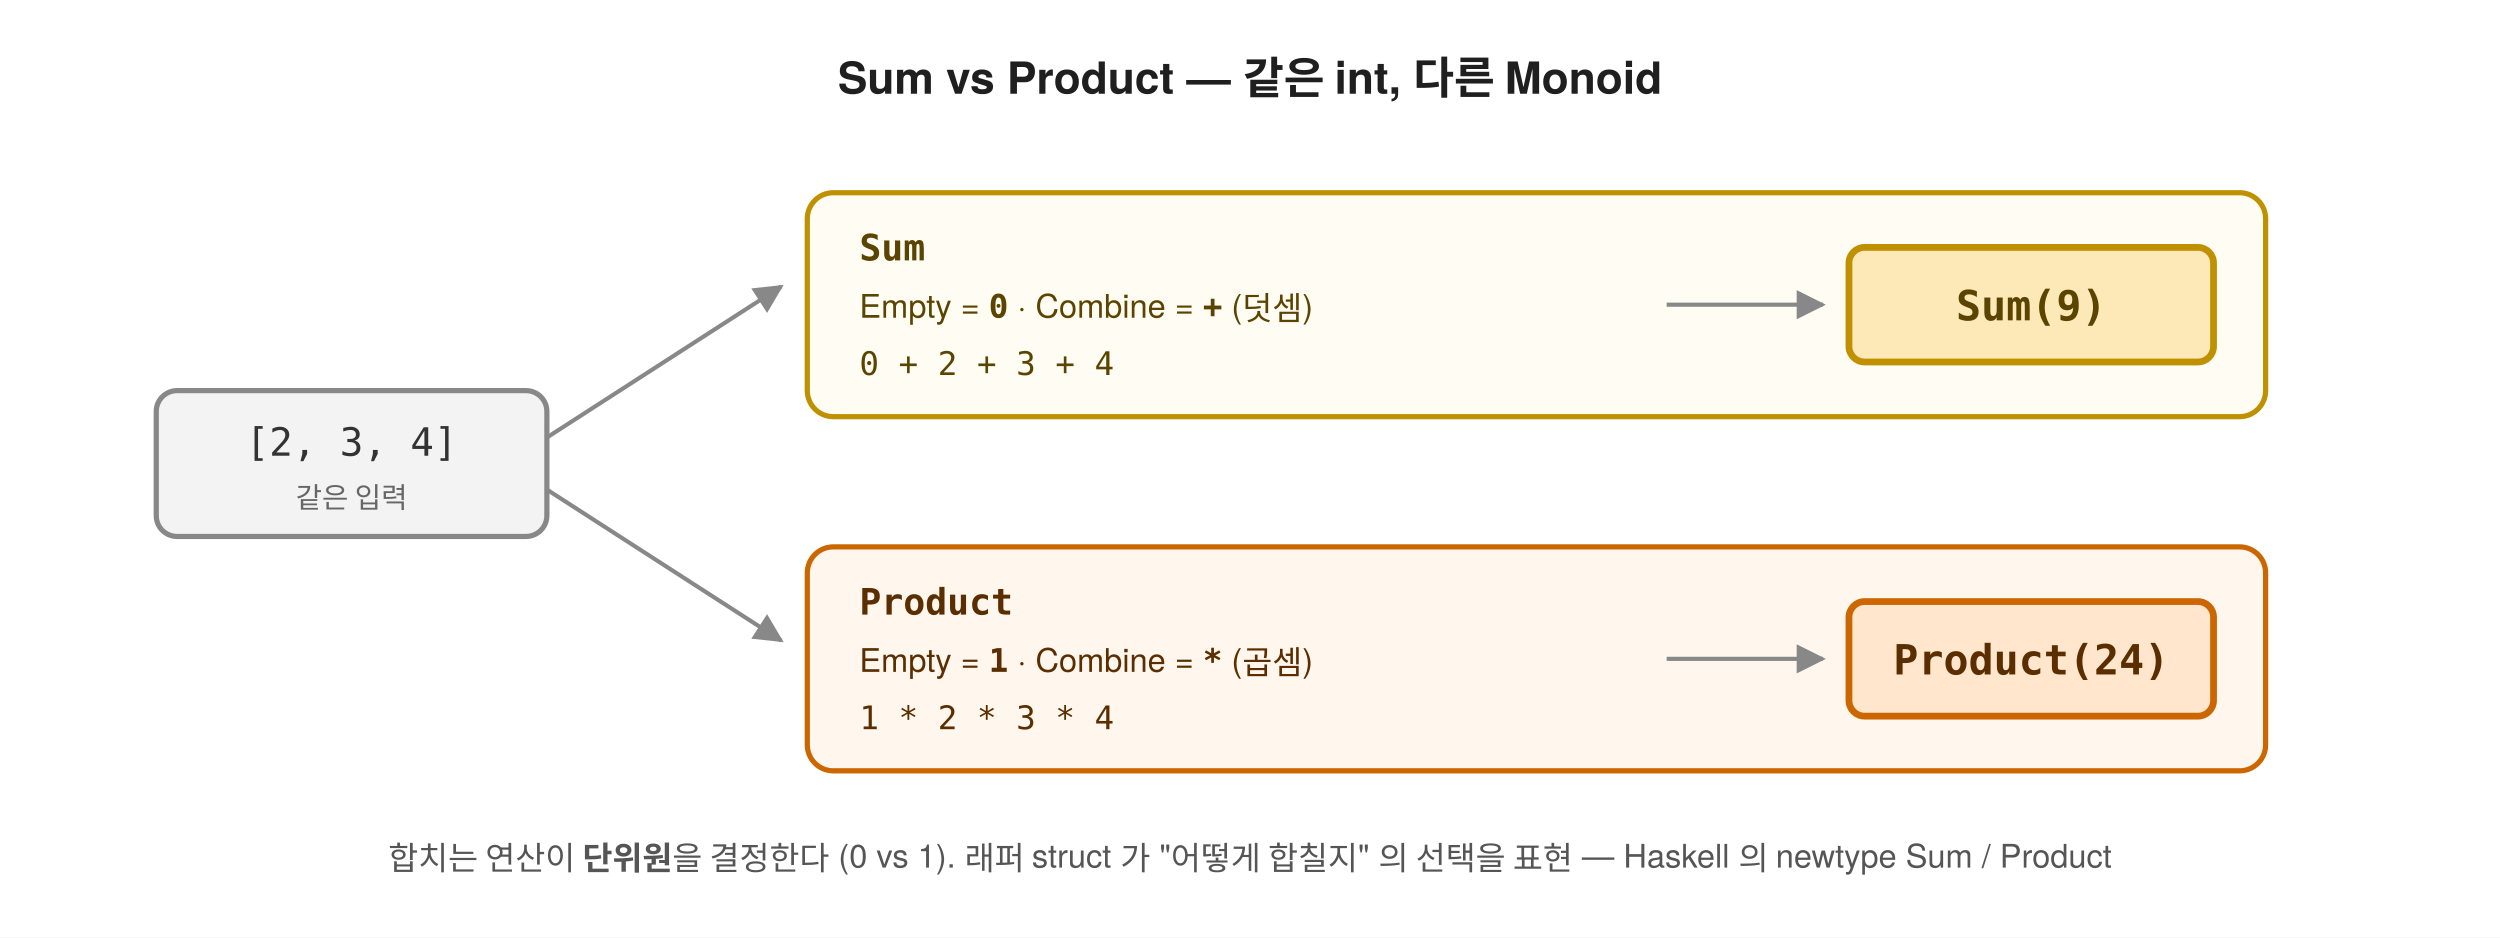
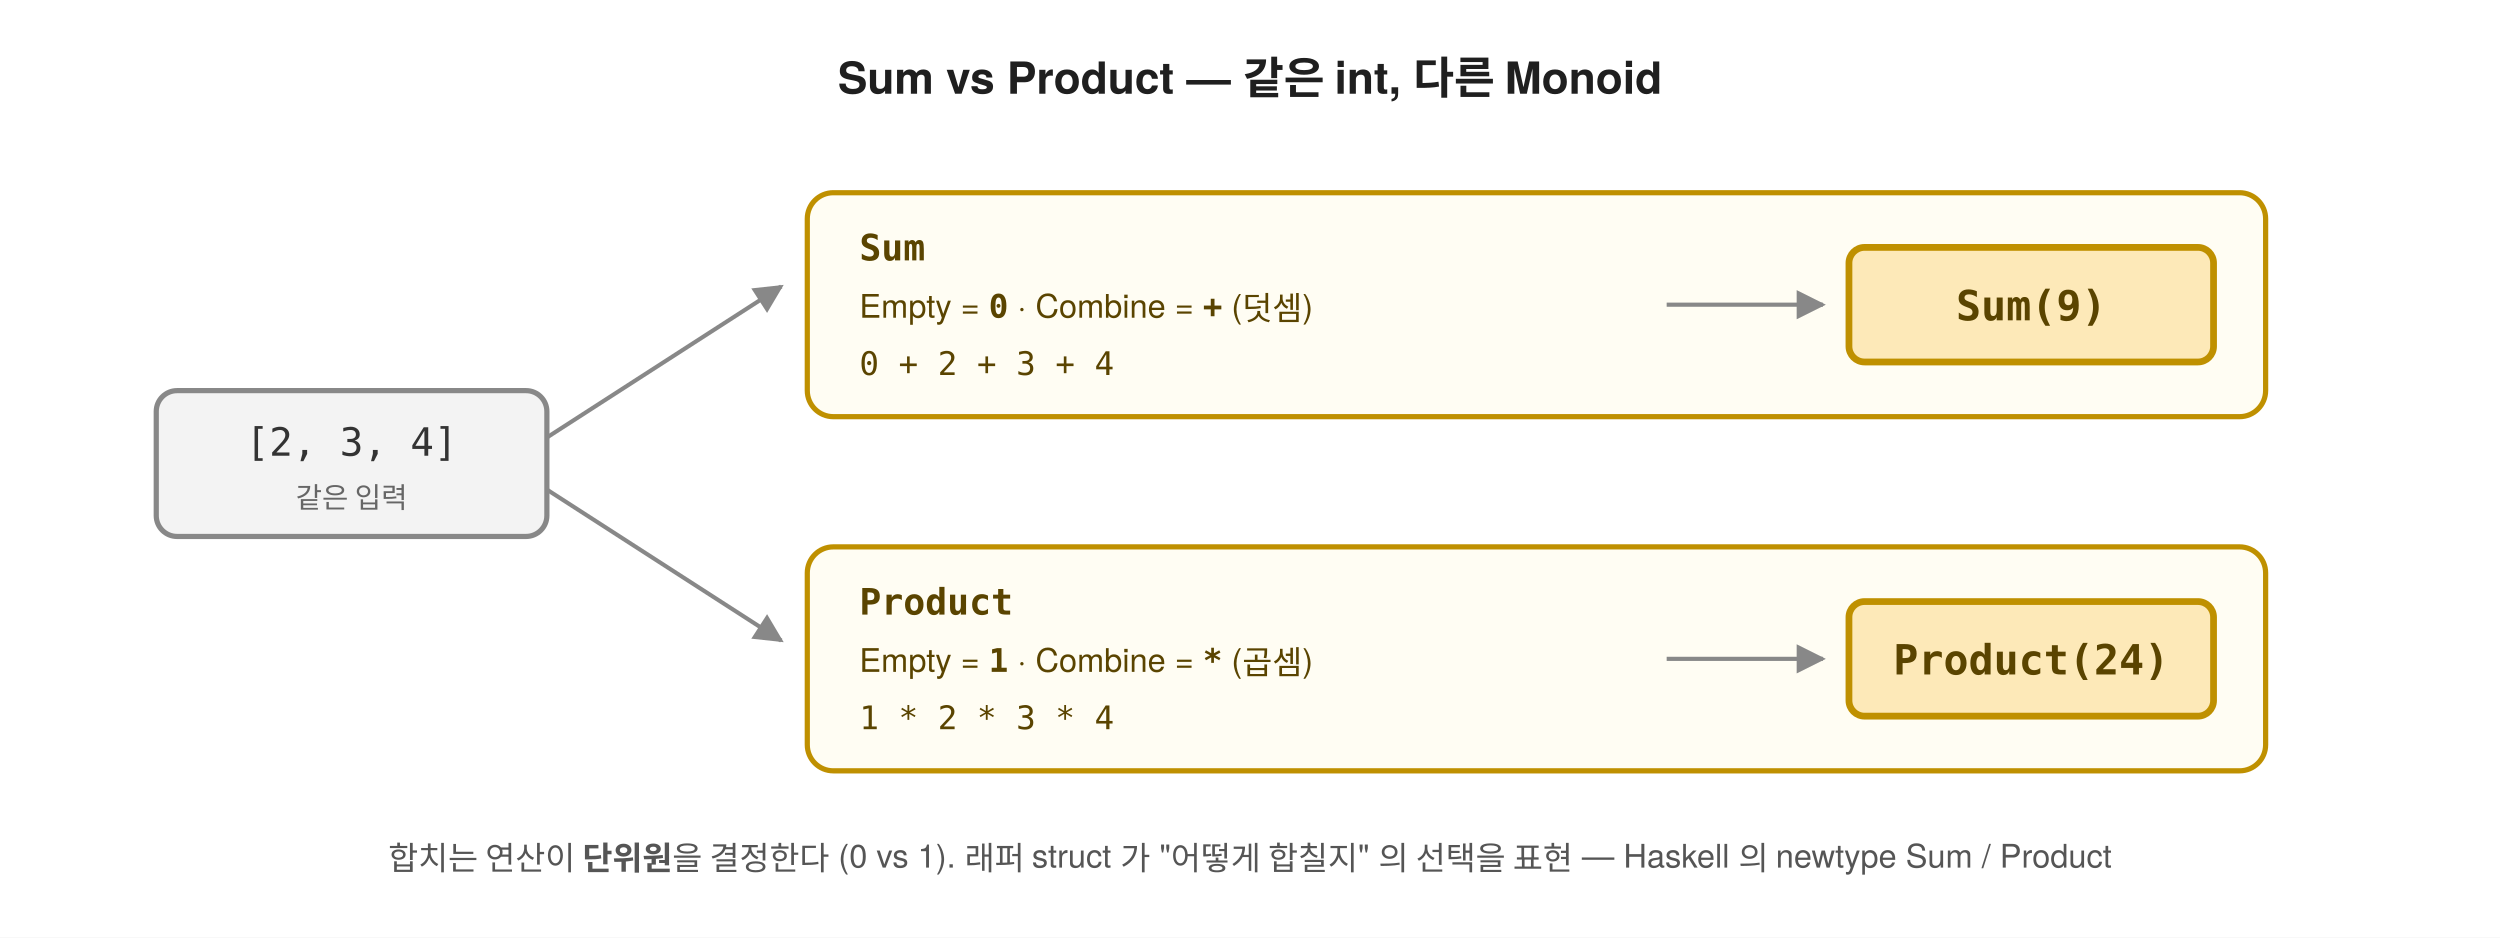
<svg xmlns="http://www.w3.org/2000/svg" viewBox="0 0 960 360" font-family="'Helvetica Neue', 'Noto Sans KR', sans-serif">
  <defs>
    <marker id="ar4" viewBox="0 0 10 10" refX="9" refY="5" markerWidth="7" markerHeight="7" orient="auto-start-reverse">
      <path d="M0,0 L10,5 L0,10 z" fill="#888" />
    </marker>
  </defs>
  <rect width="960" height="360" fill="#ffffff" />
  <text x="480" y="36" font-size="17" fill="#1f1f1f" text-anchor="middle" font-weight="bold">Sum vs Product — 같은 int, 다른 Monoid</text>
  <rect x="60" y="150" width="150" height="56" fill="#f3f3f3" stroke="#888" stroke-width="2" rx="8" />
  <text x="135" y="175" font-size="15" fill="#333" text-anchor="middle" font-family="'Consolas', monospace">[2, 3, 4]</text>
  <text x="135" y="195" font-size="11" fill="#666" text-anchor="middle">같은 입력</text>
  <line x1="210" y1="168" x2="300" y2="110" stroke="#888" stroke-width="1.6" marker-end="url(#ar4)" />
  <line x1="210" y1="188" x2="300" y2="246" stroke="#888" stroke-width="1.6" marker-end="url(#ar4)" />
  <rect x="310" y="74" width="560" height="86" fill="#fffdf3" stroke="#bf9000" stroke-width="2" rx="10" />
  <text x="330" y="100" font-size="14" fill="#5a4400" font-weight="bold" font-family="'Consolas', monospace">Sum</text>
  <text x="330" y="122" font-size="12.5" fill="#5a4400">Empty = <tspan font-family="'Consolas', monospace" font-weight="bold">0</tspan>  ·  Combine = <tspan font-family="'Consolas', monospace" font-weight="bold">+</tspan> (덧셈)</text>
  <text x="330" y="144" font-size="12.5" fill="#5a4400" font-family="'Consolas', monospace">0 + 2 + 3 + 4</text>
  <line x1="640" y1="117" x2="700" y2="117" stroke="#888" stroke-width="1.6" marker-end="url(#ar4)" />
  <rect x="710" y="95" width="140" height="44" fill="#fde9b8" stroke="#bf9000" stroke-width="2.6" rx="6" />
  <text x="780" y="123" font-size="16" fill="#5a4400" text-anchor="middle" font-weight="bold" font-family="'Consolas', monospace">Sum(9)</text>
-   <rect x="310" y="210" width="560" height="86" fill="#fff7ee" stroke="#cc6600" stroke-width="2" rx="10" />
-   <text x="330" y="236" font-size="14" fill="#5a2e00" font-weight="bold" font-family="'Consolas', monospace">Product</text>
-   <text x="330" y="258" font-size="12.5" fill="#5a2e00">Empty = <tspan font-family="'Consolas', monospace" font-weight="bold">1</tspan>  ·  Combine = <tspan font-family="'Consolas', monospace" font-weight="bold">*</tspan> (곱셈)</text>
-   <text x="330" y="280" font-size="12.5" fill="#5a2e00" font-family="'Consolas', monospace">1 * 2 * 3 * 4</text>
+   <rect x="310" y="210" width="560" height="86" fill="#fffdf3" stroke="#bf9000" stroke-width="2" rx="10" />
+   <text x="330" y="236" font-size="14" fill="#5a4400" font-weight="bold" font-family="'Consolas', monospace">Product</text>
+   <text x="330" y="258" font-size="12.5" fill="#5a4400">Empty = <tspan font-family="'Consolas', monospace" font-weight="bold">1</tspan>  ·  Combine = <tspan font-family="'Consolas', monospace" font-weight="bold">*</tspan> (곱셈)</text>
+   <text x="330" y="280" font-size="12.5" fill="#5a4400" font-family="'Consolas', monospace">1 * 2 * 3 * 4</text>
  <line x1="640" y1="253" x2="700" y2="253" stroke="#888" stroke-width="1.6" marker-end="url(#ar4)" />
-   <rect x="710" y="231" width="140" height="44" fill="#ffe6cc" stroke="#cc6600" stroke-width="2.6" rx="6" />
-   <text x="780" y="259" font-size="16" fill="#5a2e00" text-anchor="middle" font-weight="bold" font-family="'Consolas', monospace">Product(24)</text>
+   <rect x="710" y="231" width="140" height="44" fill="#fde9b8" stroke="#bf9000" stroke-width="2.6" rx="6" />
+   <text x="780" y="259" font-size="16" fill="#5a4400" text-anchor="middle" font-weight="bold" font-family="'Consolas', monospace">Product(24)</text>
  <text x="480" y="334" font-size="12.5" fill="#555" text-anchor="middle">합치는 연산이 <tspan font-weight="bold">단위원</tspan>을 결정한다 (0 vs 1). 래퍼 struct 가 "어떻게 합칠지" 의 선택을 표현 — Haskell 의 newtype Sum / Product</text>
</svg>
